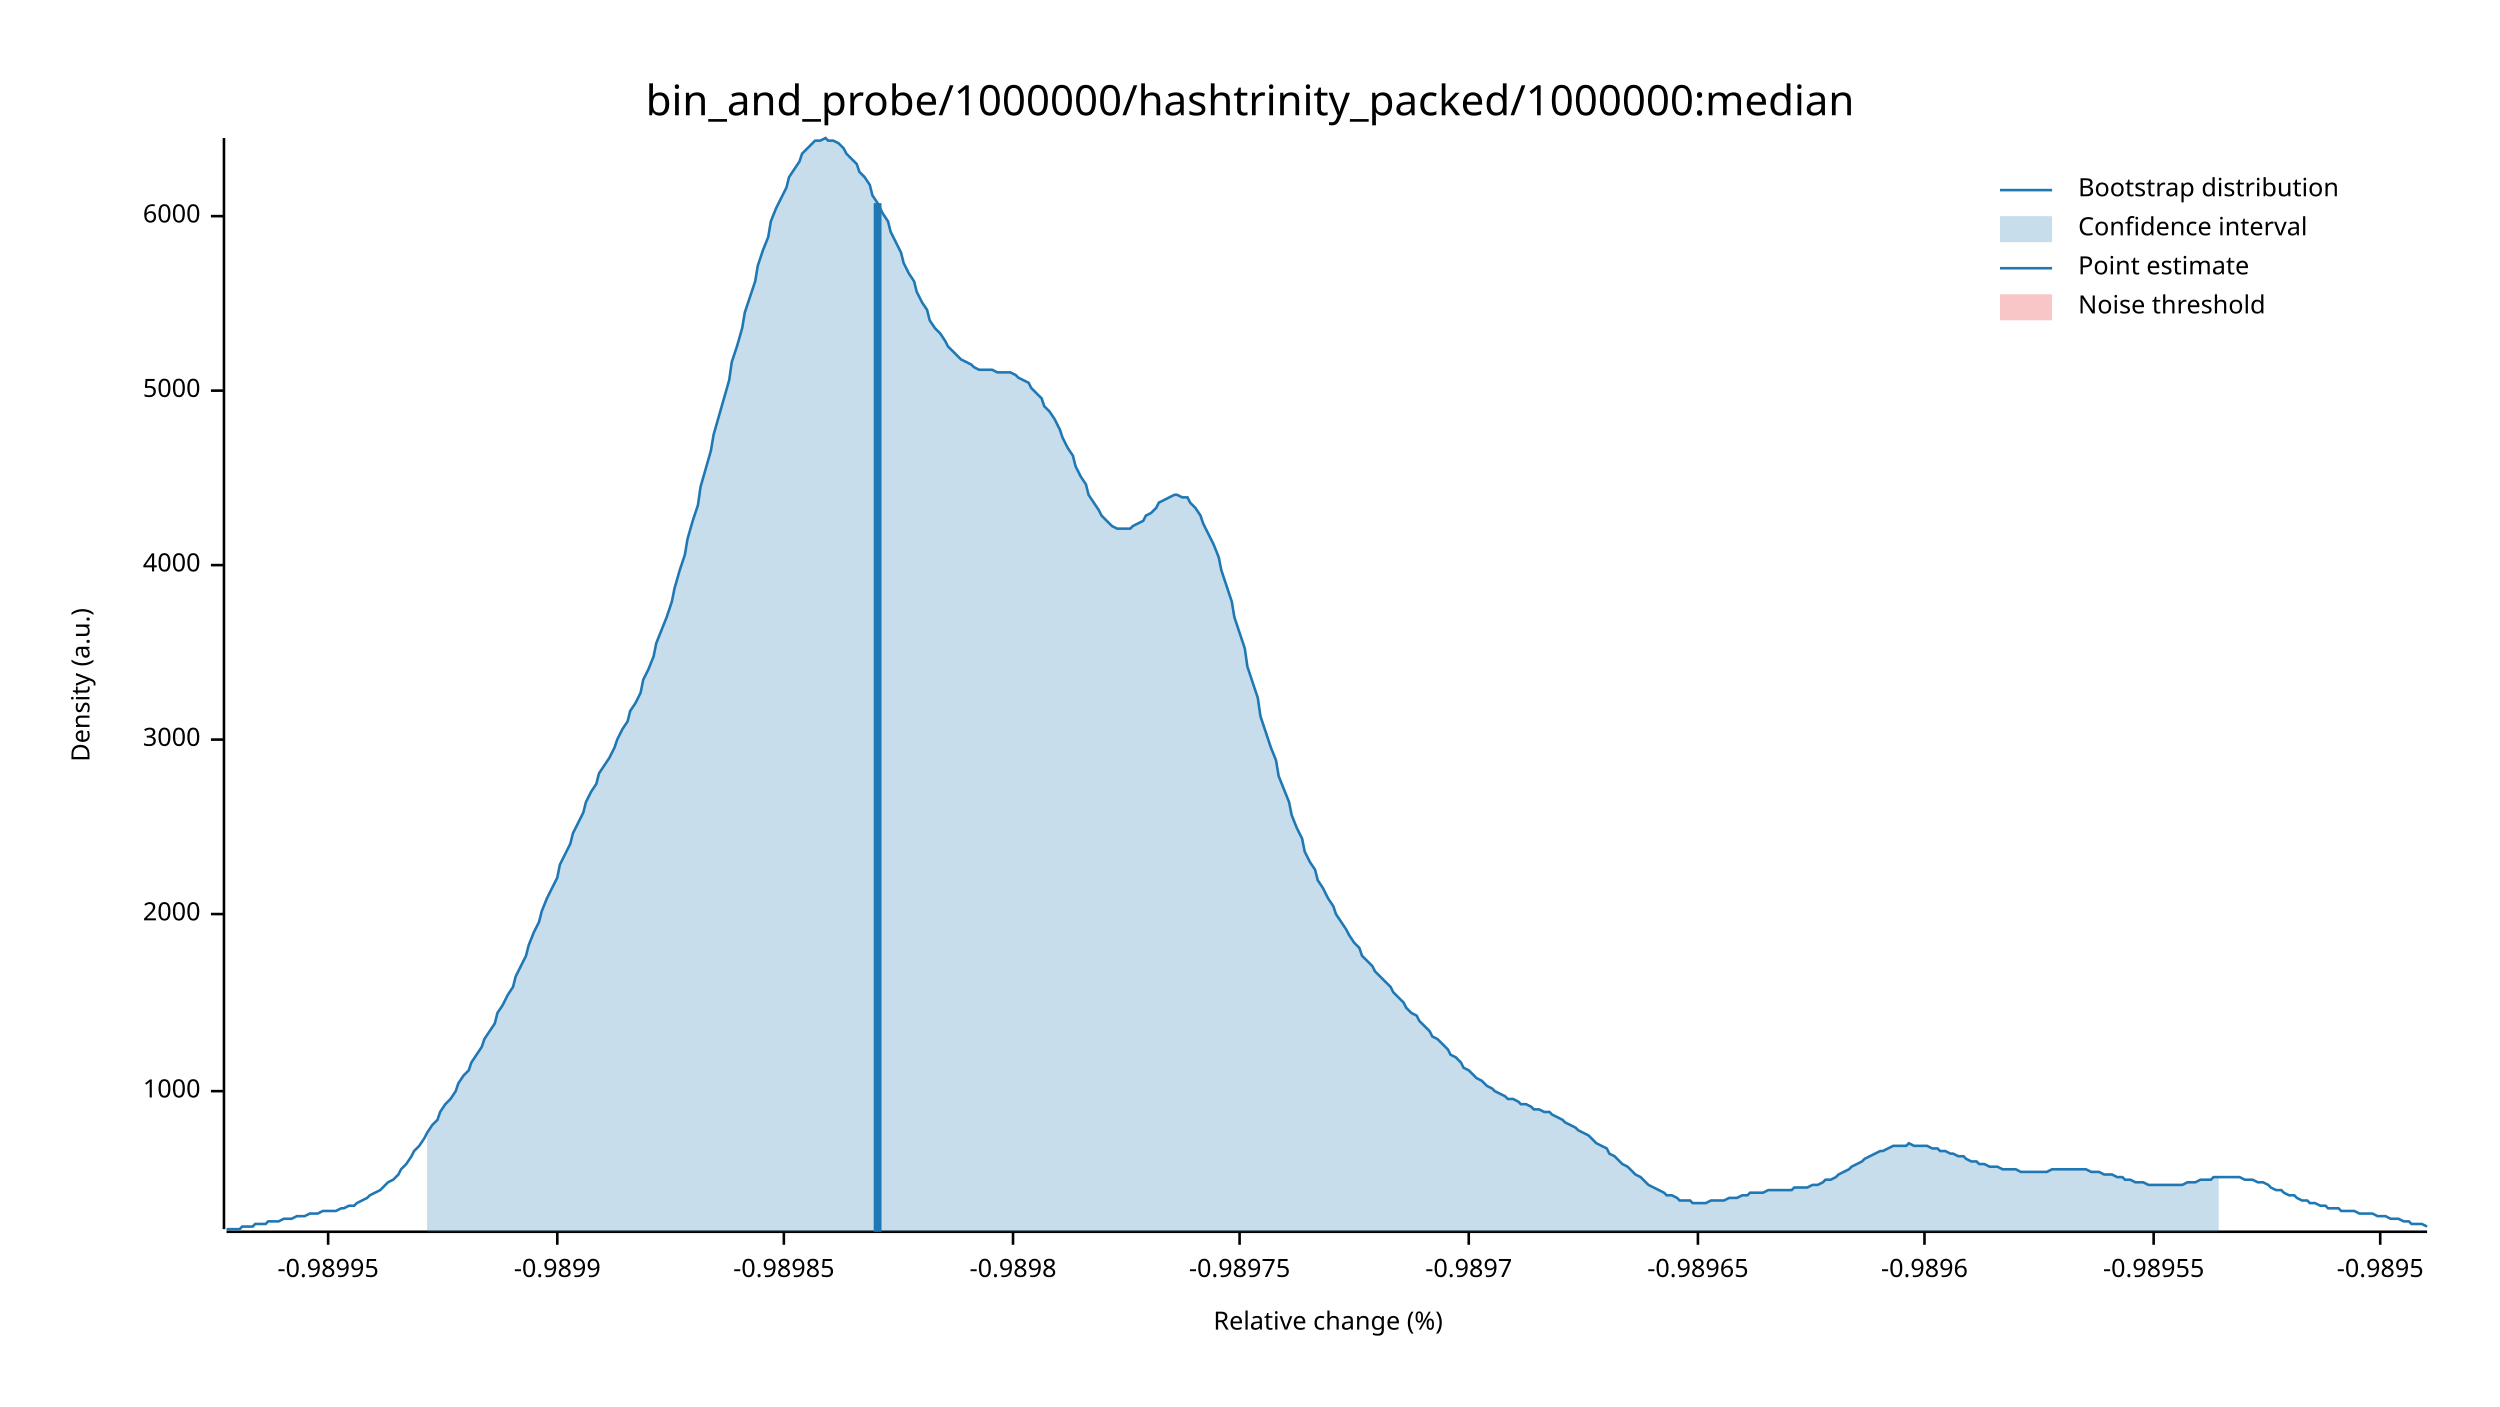
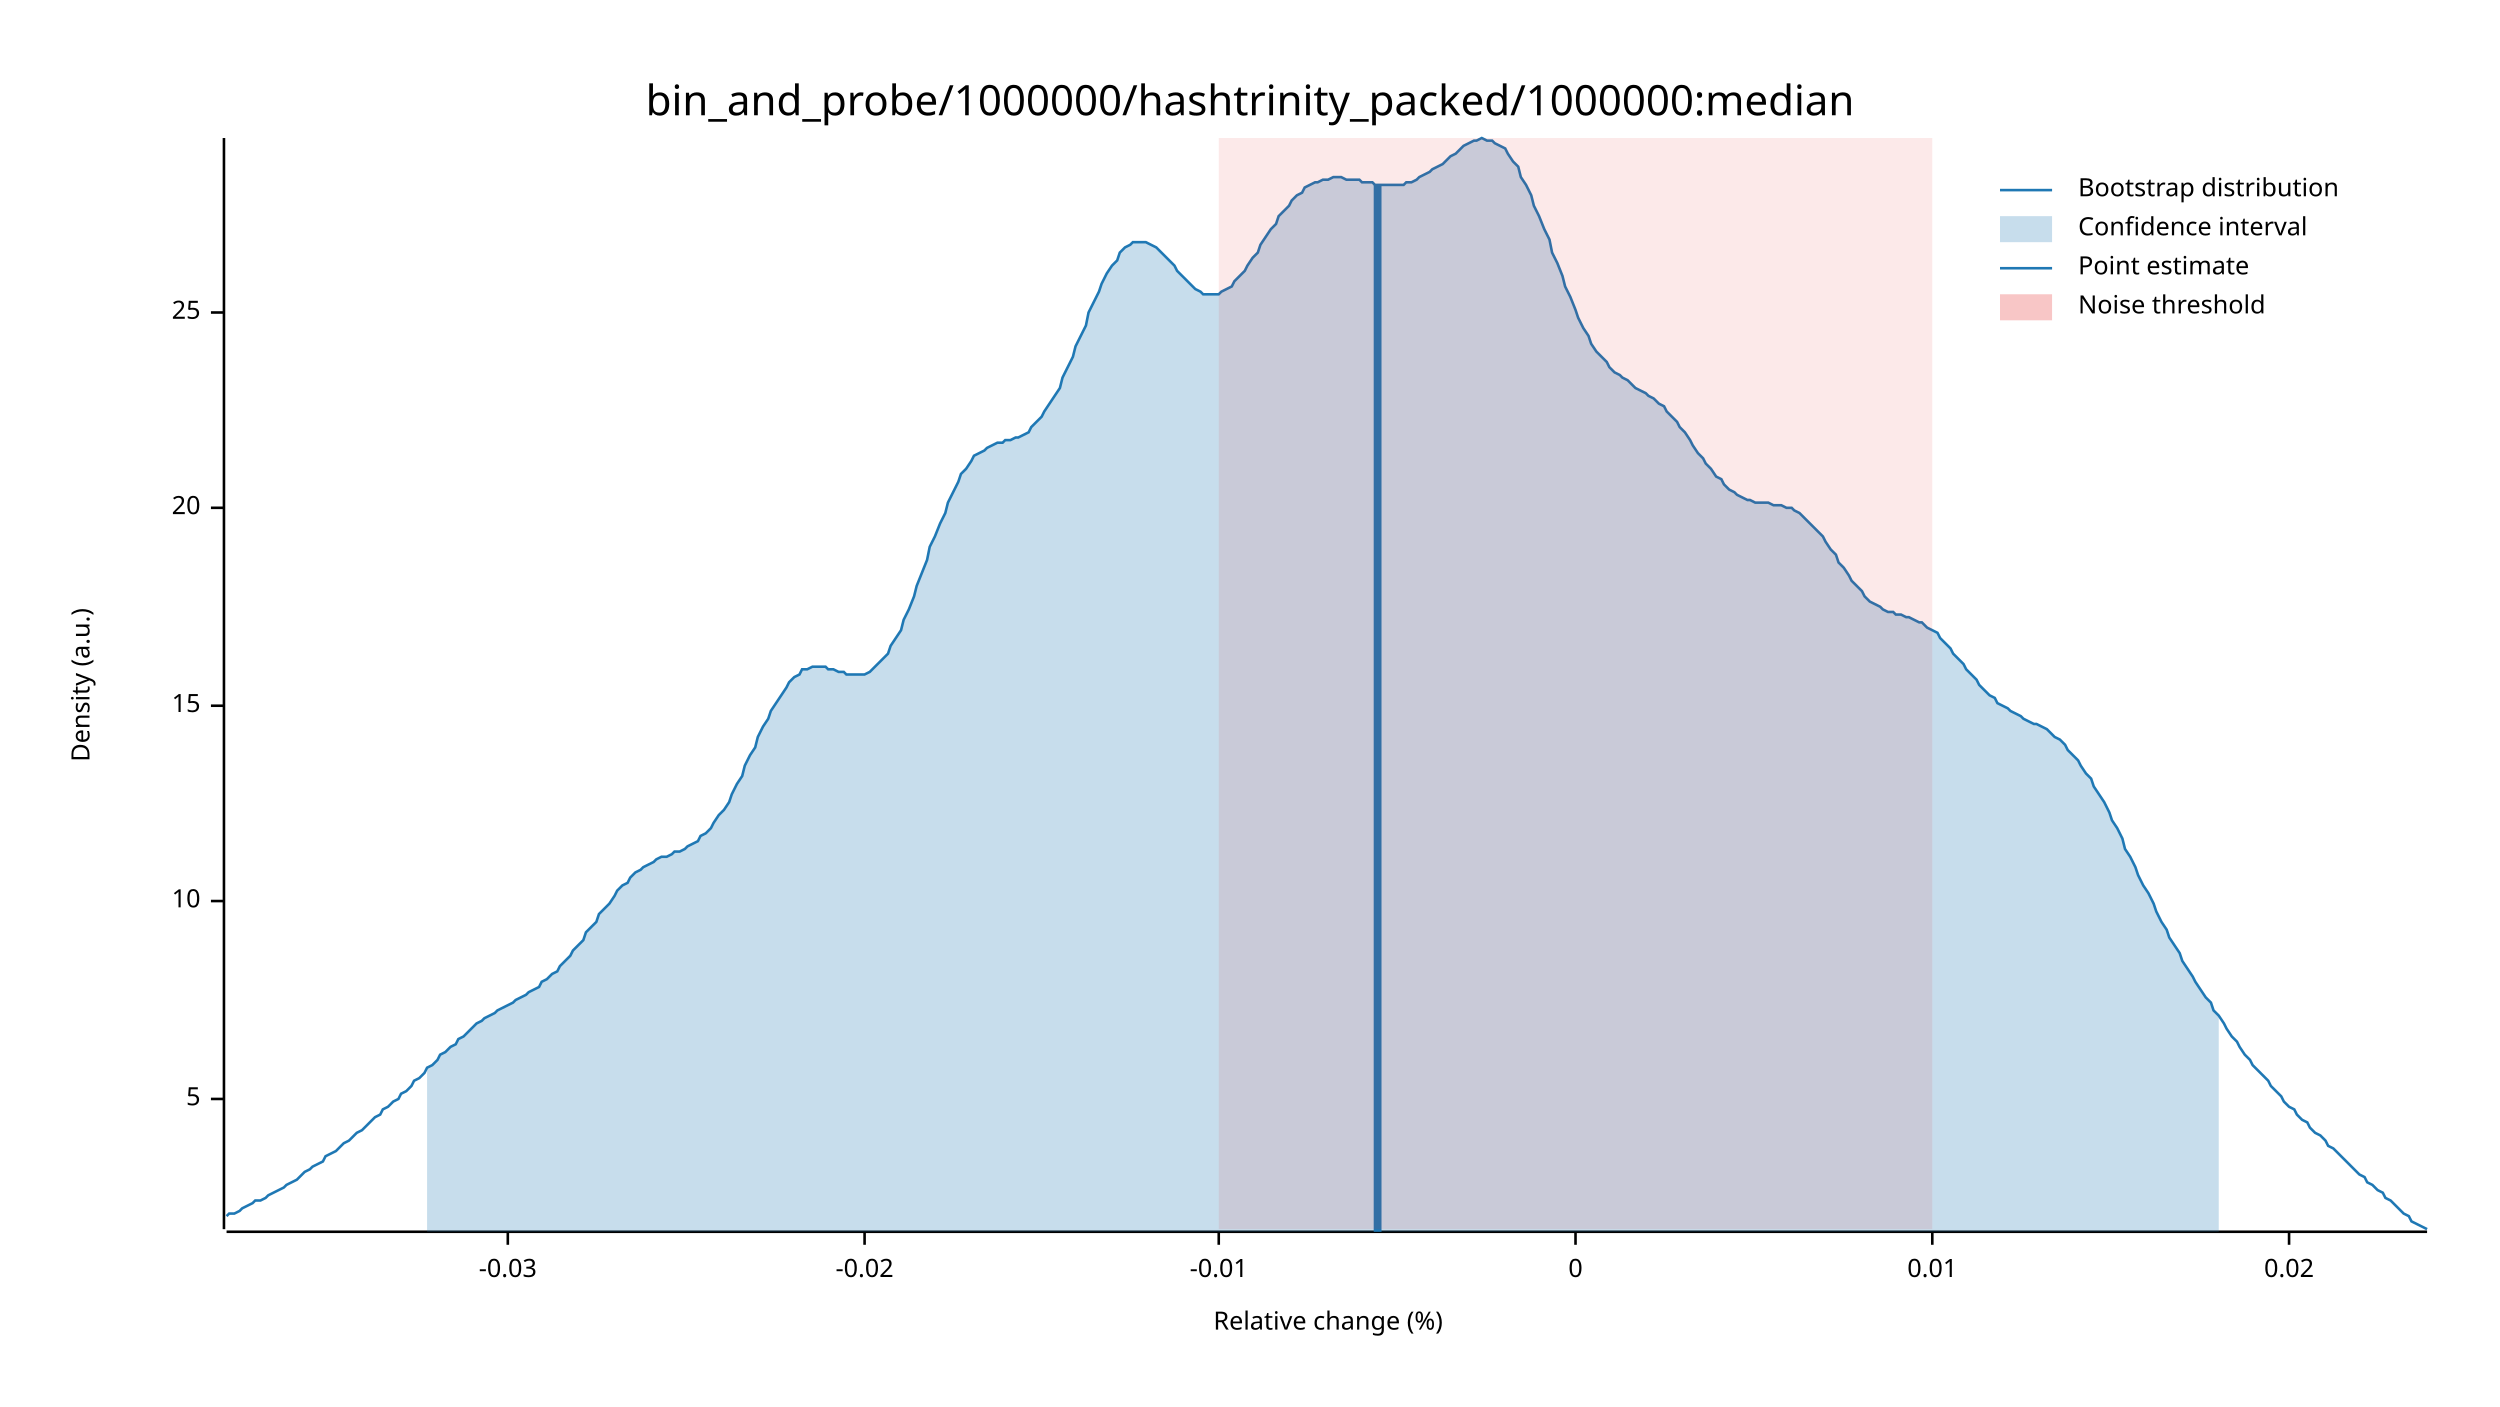
<svg xmlns="http://www.w3.org/2000/svg" width="960" height="540" viewBox="0 0 960 540">
  <text x="480" y="32" dy="0.76em" text-anchor="middle" font-family="sans-serif" font-size="16.129" opacity="1" fill="#000000">
bin_and_probe/1000000/hashtrinity_packed/1000000:median
</text>
  <text x="27" y="263" dy="0.76em" text-anchor="middle" font-family="sans-serif" font-size="9.677" opacity="1" fill="#000000" transform="rotate(270, 27, 263)">
Density (a.u.)
</text>
  <text x="510" y="513" dy="-0.5ex" text-anchor="middle" font-family="sans-serif" font-size="9.677" opacity="1" fill="#000000">
Relative change (%)
</text>
  <polyline fill="none" opacity="1" stroke="#000000" stroke-width="1" points="86,53 86,472 " />
-   <text x="77" y="419" dy="0.5ex" text-anchor="end" font-family="sans-serif" font-size="9.677" opacity="1" fill="#000000">
- 1000
+   <text x="77" y="422" dy="0.5ex" text-anchor="end" font-family="sans-serif" font-size="9.677" opacity="1" fill="#000000">
+ 5
</text>
-   <polyline fill="none" opacity="1" stroke="#000000" stroke-width="1" points="81,419 86,419 " />
-   <text x="77" y="351" dy="0.5ex" text-anchor="end" font-family="sans-serif" font-size="9.677" opacity="1" fill="#000000">
- 2000
+   <polyline fill="none" opacity="1" stroke="#000000" stroke-width="1" points="81,422 86,422 " />
+   <text x="77" y="346" dy="0.5ex" text-anchor="end" font-family="sans-serif" font-size="9.677" opacity="1" fill="#000000">
+ 10
</text>
-   <polyline fill="none" opacity="1" stroke="#000000" stroke-width="1" points="81,351 86,351 " />
-   <text x="77" y="284" dy="0.5ex" text-anchor="end" font-family="sans-serif" font-size="9.677" opacity="1" fill="#000000">
- 3000
+   <polyline fill="none" opacity="1" stroke="#000000" stroke-width="1" points="81,346 86,346 " />
+   <text x="77" y="271" dy="0.5ex" text-anchor="end" font-family="sans-serif" font-size="9.677" opacity="1" fill="#000000">
+ 15
</text>
-   <polyline fill="none" opacity="1" stroke="#000000" stroke-width="1" points="81,284 86,284 " />
-   <text x="77" y="217" dy="0.5ex" text-anchor="end" font-family="sans-serif" font-size="9.677" opacity="1" fill="#000000">
- 4000
+   <polyline fill="none" opacity="1" stroke="#000000" stroke-width="1" points="81,271 86,271 " />
+   <text x="77" y="195" dy="0.5ex" text-anchor="end" font-family="sans-serif" font-size="9.677" opacity="1" fill="#000000">
+ 20
</text>
-   <polyline fill="none" opacity="1" stroke="#000000" stroke-width="1" points="81,217 86,217 " />
-   <text x="77" y="150" dy="0.5ex" text-anchor="end" font-family="sans-serif" font-size="9.677" opacity="1" fill="#000000">
- 5000
+   <polyline fill="none" opacity="1" stroke="#000000" stroke-width="1" points="81,195 86,195 " />
+   <text x="77" y="120" dy="0.5ex" text-anchor="end" font-family="sans-serif" font-size="9.677" opacity="1" fill="#000000">
+ 25
</text>
-   <polyline fill="none" opacity="1" stroke="#000000" stroke-width="1" points="81,150 86,150 " />
-   <text x="77" y="83" dy="0.5ex" text-anchor="end" font-family="sans-serif" font-size="9.677" opacity="1" fill="#000000">
- 6000
+   <polyline fill="none" opacity="1" stroke="#000000" stroke-width="1" points="81,120 86,120 " />
+   <polyline fill="none" opacity="1" stroke="#000000" stroke-width="1" points="87,473 932,473 " />
+   <text x="195" y="483" dy="0.76em" text-anchor="middle" font-family="sans-serif" font-size="9.677" opacity="1" fill="#000000">
+ -0.03
</text>
-   <polyline fill="none" opacity="1" stroke="#000000" stroke-width="1" points="81,83 86,83 " />
-   <polyline fill="none" opacity="1" stroke="#000000" stroke-width="1" points="87,473 932,473 " />
-   <text x="126" y="483" dy="0.76em" text-anchor="middle" font-family="sans-serif" font-size="9.677" opacity="1" fill="#000000">
- -0.98995
+   <polyline fill="none" opacity="1" stroke="#000000" stroke-width="1" points="195,473 195,478 " />
+   <text x="332" y="483" dy="0.76em" text-anchor="middle" font-family="sans-serif" font-size="9.677" opacity="1" fill="#000000">
+ -0.02
</text>
-   <polyline fill="none" opacity="1" stroke="#000000" stroke-width="1" points="126,473 126,478 " />
-   <text x="214" y="483" dy="0.76em" text-anchor="middle" font-family="sans-serif" font-size="9.677" opacity="1" fill="#000000">
- -0.9899
+   <polyline fill="none" opacity="1" stroke="#000000" stroke-width="1" points="332,473 332,478 " />
+   <text x="468" y="483" dy="0.76em" text-anchor="middle" font-family="sans-serif" font-size="9.677" opacity="1" fill="#000000">
+ -0.01
</text>
-   <polyline fill="none" opacity="1" stroke="#000000" stroke-width="1" points="214,473 214,478 " />
-   <text x="301" y="483" dy="0.76em" text-anchor="middle" font-family="sans-serif" font-size="9.677" opacity="1" fill="#000000">
- -0.98985
+   <polyline fill="none" opacity="1" stroke="#000000" stroke-width="1" points="468,473 468,478 " />
+   <text x="605" y="483" dy="0.76em" text-anchor="middle" font-family="sans-serif" font-size="9.677" opacity="1" fill="#000000">
+ 0
</text>
-   <polyline fill="none" opacity="1" stroke="#000000" stroke-width="1" points="301,473 301,478 " />
-   <text x="389" y="483" dy="0.76em" text-anchor="middle" font-family="sans-serif" font-size="9.677" opacity="1" fill="#000000">
- -0.9898
+   <polyline fill="none" opacity="1" stroke="#000000" stroke-width="1" points="605,473 605,478 " />
+   <text x="742" y="483" dy="0.76em" text-anchor="middle" font-family="sans-serif" font-size="9.677" opacity="1" fill="#000000">
+ 0.01
</text>
-   <polyline fill="none" opacity="1" stroke="#000000" stroke-width="1" points="389,473 389,478 " />
-   <text x="476" y="483" dy="0.76em" text-anchor="middle" font-family="sans-serif" font-size="9.677" opacity="1" fill="#000000">
- -0.98975
+   <polyline fill="none" opacity="1" stroke="#000000" stroke-width="1" points="742,473 742,478 " />
+   <text x="879" y="483" dy="0.76em" text-anchor="middle" font-family="sans-serif" font-size="9.677" opacity="1" fill="#000000">
+ 0.02
</text>
-   <polyline fill="none" opacity="1" stroke="#000000" stroke-width="1" points="476,473 476,478 " />
-   <text x="564" y="483" dy="0.76em" text-anchor="middle" font-family="sans-serif" font-size="9.677" opacity="1" fill="#000000">
- -0.9897
- </text>
-   <polyline fill="none" opacity="1" stroke="#000000" stroke-width="1" points="564,473 564,478 " />
-   <text x="652" y="483" dy="0.76em" text-anchor="middle" font-family="sans-serif" font-size="9.677" opacity="1" fill="#000000">
- -0.98965
- </text>
-   <polyline fill="none" opacity="1" stroke="#000000" stroke-width="1" points="652,473 652,478 " />
-   <text x="739" y="483" dy="0.76em" text-anchor="middle" font-family="sans-serif" font-size="9.677" opacity="1" fill="#000000">
- -0.9896
- </text>
-   <polyline fill="none" opacity="1" stroke="#000000" stroke-width="1" points="739,473 739,478 " />
-   <text x="827" y="483" dy="0.76em" text-anchor="middle" font-family="sans-serif" font-size="9.677" opacity="1" fill="#000000">
- -0.98955
- </text>
-   <polyline fill="none" opacity="1" stroke="#000000" stroke-width="1" points="827,473 827,478 " />
-   <text x="914" y="483" dy="0.76em" text-anchor="middle" font-family="sans-serif" font-size="9.677" opacity="1" fill="#000000">
- -0.9895
- </text>
-   <polyline fill="none" opacity="1" stroke="#000000" stroke-width="1" points="914,473 914,478 " />
-   <polyline fill="none" opacity="1" stroke="#1F78B4" stroke-width="1" points="87,472 88,472 90,472 92,472 93,471 95,471 97,471 98,470 100,470 102,470 103,469 105,469 107,469 109,468 110,468 112,468 114,467 115,467 117,467 119,466 120,466 122,466 124,465 125,465 127,465 129,465 131,464 132,464 134,463 136,463 137,462 139,461 141,460 142,459 144,458 146,457 147,456 149,454 151,453 153,451 154,449 156,447 158,444 159,442 161,440 163,437 164,435 166,432 168,430 169,427 171,424 173,422 175,419 176,416 178,413 180,411 181,408 183,405 185,402 186,399 188,396 190,393 191,389 193,386 195,382 197,379 198,375 200,371 202,367 203,363 205,358 207,354 208,350 210,345 212,341 214,337 215,332 217,328 219,324 220,320 222,316 224,312 225,308 227,304 229,301 230,297 232,294 234,291 236,287 237,284 239,280 241,277 242,273 244,270 246,266 247,261 249,257 251,252 252,247 254,242 256,237 258,231 259,226 261,219 263,213 264,207 266,200 268,194 269,187 271,180 273,173 274,167 276,160 278,153 280,146 281,139 283,133 285,126 286,120 288,114 290,108 291,102 293,96 295,91 296,85 298,80 300,76 302,72 303,68 305,65 307,62 308,59 310,57 312,55 313,54 315,54 317,53 318,54 320,54 322,55 324,57 325,59 327,61 329,63 330,66 332,68 334,71 335,75 337,78 339,82 341,85 342,89 344,93 346,97 347,101 349,105 351,108 352,112 354,116 356,119 357,123 359,126 361,128 363,131 364,133 366,135 368,137 369,138 371,139 373,140 374,141 376,142 378,142 379,142 381,142 383,143 385,143 386,143 388,143 390,144 391,145 393,146 395,147 396,149 398,151 400,153 401,156 403,158 405,161 407,165 408,168 410,172 412,175 413,179 415,183 417,186 418,190 420,193 422,196 423,198 425,200 427,202 429,203 430,203 432,203 434,203 435,202 437,201 439,200 440,198 442,197 444,195 445,193 447,192 449,191 451,190 452,190 454,191 456,191 457,193 459,195 461,198 462,201 464,205 466,209 468,214 469,219 471,225 473,231 474,237 476,243 478,249 479,256 481,262 483,268 484,275 486,281 488,287 490,292 491,298 493,303 495,308 496,313 498,318 500,322 501,327 503,331 505,334 506,338 508,341 510,345 512,348 513,351 515,354 517,357 518,359 520,362 522,364 523,367 525,369 527,371 528,373 530,375 532,377 534,379 535,381 537,383 539,385 540,387 542,389 544,390 545,392 547,394 549,396 550,398 552,399 554,401 556,403 557,405 559,406 561,408 562,410 564,411 566,413 567,414 569,415 571,417 573,418 574,419 576,420 578,421 579,422 581,422 583,423 584,424 586,424 588,425 589,426 591,426 593,427 595,427 596,428 598,429 600,430 601,431 603,432 605,433 606,434 608,435 610,436 611,437 613,439 615,440 617,441 618,443 620,444 622,446 623,447 625,448 627,450 628,451 630,452 632,454 633,455 635,456 637,457 639,458 640,459 642,459 644,460 645,461 647,461 649,461 650,462 652,462 654,462 655,462 657,461 659,461 661,461 662,461 664,460 666,460 667,460 669,459 671,459 672,458 674,458 676,458 677,458 679,457 681,457 683,457 684,457 686,457 688,457 689,456 691,456 693,456 694,456 696,455 698,455 700,454 701,453 703,453 705,452 706,451 708,450 710,449 711,448 713,447 715,446 716,445 718,444 720,443 722,442 723,442 725,441 727,440 728,440 730,440 732,440 733,439 735,440 737,440 738,440 740,440 742,441 744,441 745,442 747,442 749,443 750,443 752,444 754,444 755,445 757,446 759,446 760,447 762,447 764,448 766,448 767,448 769,449 771,449 772,449 774,449 776,450 777,450 779,450 781,450 782,450 784,450 786,450 788,449 789,449 791,449 793,449 794,449 796,449 798,449 799,449 801,449 803,450 804,450 806,450 808,451 810,451 811,451 813,452 815,452 816,453 818,453 820,454 821,454 823,454 825,455 827,455 828,455 830,455 832,455 833,455 835,455 837,455 838,455 840,454 842,454 843,454 845,453 847,453 849,453 850,452 852,452 854,452 855,452 857,452 859,452 860,452 862,453 864,453 865,453 867,454 869,454 871,455 872,456 874,457 876,457 877,458 879,459 881,459 882,460 884,461 886,461 887,462 889,462 891,463 893,463 894,464 896,464 898,464 899,465 901,465 903,465 904,465 906,466 908,466 909,466 911,466 913,467 915,467 916,467 918,468 920,468 921,468 923,469 925,469 926,470 928,470 930,470 932,471 " />
-   <polygon opacity="0.25" fill="#1F78B4" points="164,435 166,432 168,430 169,427 171,424 173,422 175,419 176,416 178,413 180,411 181,408 183,405 185,402 186,399 188,396 190,393 191,389 193,386 195,382 197,379 198,375 200,371 202,367 203,363 205,358 207,354 208,350 210,345 212,341 214,337 215,332 217,328 219,324 220,320 222,316 224,312 225,308 227,304 229,301 230,297 232,294 234,291 236,287 237,284 239,280 241,277 242,273 244,270 246,266 247,261 249,257 251,252 252,247 254,242 256,237 258,231 259,226 261,219 263,213 264,207 266,200 268,194 269,187 271,180 273,173 274,167 276,160 278,153 280,146 281,139 283,133 285,126 286,120 288,114 290,108 291,102 293,96 295,91 296,85 298,80 300,76 302,72 303,68 305,65 307,62 308,59 310,57 312,55 313,54 315,54 317,53 318,54 320,54 322,55 324,57 325,59 327,61 329,63 330,66 332,68 334,71 335,75 337,78 339,82 341,85 342,89 344,93 346,97 347,101 349,105 351,108 352,112 354,116 356,119 357,123 359,126 361,128 363,131 364,133 366,135 368,137 369,138 371,139 373,140 374,141 376,142 378,142 379,142 381,142 383,143 385,143 386,143 388,143 390,144 391,145 393,146 395,147 396,149 398,151 400,153 401,156 403,158 405,161 407,165 408,168 410,172 412,175 413,179 415,183 417,186 418,190 420,193 422,196 423,198 425,200 427,202 429,203 430,203 432,203 434,203 435,202 437,201 439,200 440,198 442,197 444,195 445,193 447,192 449,191 451,190 452,190 454,191 456,191 457,193 459,195 461,198 462,201 464,205 466,209 468,214 469,219 471,225 473,231 474,237 476,243 478,249 479,256 481,262 483,268 484,275 486,281 488,287 490,292 491,298 493,303 495,308 496,313 498,318 500,322 501,327 503,331 505,334 506,338 508,341 510,345 512,348 513,351 515,354 517,357 518,359 520,362 522,364 523,367 525,369 527,371 528,373 530,375 532,377 534,379 535,381 537,383 539,385 540,387 542,389 544,390 545,392 547,394 549,396 550,398 552,399 554,401 556,403 557,405 559,406 561,408 562,410 564,411 566,413 567,414 569,415 571,417 573,418 574,419 576,420 578,421 579,422 581,422 583,423 584,424 586,424 588,425 589,426 591,426 593,427 595,427 596,428 598,429 600,430 601,431 603,432 605,433 606,434 608,435 610,436 611,437 613,439 615,440 617,441 618,443 620,444 622,446 623,447 625,448 627,450 628,451 630,452 632,454 633,455 635,456 637,457 639,458 640,459 642,459 644,460 645,461 647,461 649,461 650,462 652,462 654,462 655,462 657,461 659,461 661,461 662,461 664,460 666,460 667,460 669,459 671,459 672,458 674,458 676,458 677,458 679,457 681,457 683,457 684,457 686,457 688,457 689,456 691,456 693,456 694,456 696,455 698,455 700,454 701,453 703,453 705,452 706,451 708,450 710,449 711,448 713,447 715,446 716,445 718,444 720,443 722,442 723,442 725,441 727,440 728,440 730,440 732,440 733,439 735,440 737,440 738,440 740,440 742,441 744,441 745,442 747,442 749,443 750,443 752,444 754,444 755,445 757,446 759,446 760,447 762,447 764,448 766,448 767,448 769,449 771,449 772,449 774,449 776,450 777,450 779,450 781,450 782,450 784,450 786,450 788,449 789,449 791,449 793,449 794,449 796,449 798,449 799,449 801,449 803,450 804,450 806,450 808,451 810,451 811,451 813,452 815,452 816,453 818,453 820,454 821,454 823,454 825,455 827,455 828,455 830,455 832,455 833,455 835,455 837,455 838,455 840,454 842,454 843,454 845,453 847,453 849,453 850,452 852,452 852,473 164,473 " />
-   <polyline fill="none" opacity="1" stroke="#1F78B4" stroke-width="3" points="337,473 337,78 " />
-   <rect x="509" y="53" width="0" height="419" opacity="0.1" fill="#E31A1C" stroke="none" />
+   <polyline fill="none" opacity="1" stroke="#000000" stroke-width="1" points="879,473 879,478 " />
+   <polyline fill="none" opacity="1" stroke="#1F78B4" stroke-width="1" points="87,467 88,466 90,466 92,465 93,464 95,463 97,462 98,461 100,461 102,460 103,459 105,458 107,457 109,456 110,455 112,454 114,453 115,452 117,450 119,449 120,448 122,447 124,446 125,444 127,443 129,442 131,440 132,439 134,438 136,436 137,435 139,434 141,432 142,431 144,429 146,428 147,426 149,425 151,423 153,422 154,420 156,419 158,417 159,415 161,414 163,412 164,410 166,409 168,407 169,405 171,404 173,402 175,401 176,399 178,398 180,396 181,395 183,393 185,392 186,391 188,390 190,389 191,388 193,387 195,386 197,385 198,384 200,383 202,382 203,381 205,380 207,379 208,377 210,376 212,374 214,373 215,371 217,369 219,367 220,365 222,363 224,361 225,358 227,356 229,354 230,351 232,349 234,347 236,344 237,342 239,340 241,339 242,337 244,335 246,334 247,333 249,332 251,331 252,330 254,329 256,329 258,328 259,327 261,327 263,326 264,325 266,324 268,323 269,321 271,320 273,318 274,316 276,313 278,311 280,308 281,305 283,301 285,298 286,294 288,290 290,287 291,283 293,279 295,276 296,273 298,270 300,267 302,264 303,262 305,260 307,259 308,257 310,257 312,256 313,256 315,256 317,256 318,257 320,257 322,258 324,258 325,259 327,259 329,259 330,259 332,259 334,258 335,257 337,255 339,253 341,251 342,248 344,245 346,242 347,238 349,234 351,229 352,225 354,220 356,215 357,210 359,206 361,201 363,197 364,193 366,189 368,185 369,182 371,180 373,177 374,175 376,174 378,173 379,172 381,171 383,170 385,170 386,169 388,169 390,168 391,168 393,167 395,166 396,164 398,162 400,160 401,158 403,155 405,152 407,149 408,145 410,141 412,137 413,133 415,129 417,125 418,120 420,116 422,112 423,109 425,105 427,102 429,100 430,97 432,95 434,94 435,93 437,93 439,93 440,93 442,94 444,95 445,96 447,98 449,100 451,102 452,104 454,106 456,108 457,109 459,111 461,112 462,113 464,113 466,113 468,113 469,112 471,111 473,110 474,108 476,106 478,104 479,102 481,99 483,97 484,94 486,91 488,88 490,86 491,83 493,81 495,79 496,77 498,75 500,74 501,72 503,71 505,70 506,70 508,69 510,69 512,68 513,68 515,68 517,69 518,69 520,69 522,69 523,70 525,70 527,70 528,71 530,71 532,71 534,71 535,71 537,71 539,71 540,70 542,70 544,69 545,68 547,67 549,66 550,65 552,64 554,63 556,61 557,60 559,59 561,57 562,56 564,55 566,54 567,54 569,53 571,54 573,54 574,55 576,56 578,57 579,59 581,62 583,64 584,68 586,71 588,75 589,79 591,83 593,88 595,92 596,97 598,101 600,106 601,110 603,114 605,119 606,122 608,126 610,129 611,132 613,135 615,137 617,139 618,141 620,143 622,144 623,145 625,146 627,148 628,149 630,150 632,151 633,152 635,153 637,155 639,156 640,158 642,160 644,162 645,164 647,166 649,169 650,171 652,174 654,176 655,178 657,180 659,183 661,184 662,186 664,188 666,189 667,190 669,191 671,192 672,192 674,193 676,193 677,193 679,193 681,194 683,194 684,194 686,195 688,195 689,196 691,197 693,199 694,200 696,202 698,204 700,206 701,208 703,211 705,213 706,216 708,218 710,221 711,223 713,225 715,227 716,229 718,231 720,232 722,233 723,234 725,235 727,235 728,236 730,236 732,237 733,237 735,238 737,239 738,239 740,241 742,242 744,243 745,245 747,247 749,249 750,251 752,253 754,255 755,257 757,259 759,261 760,263 762,265 764,267 766,268 767,270 769,271 771,272 772,273 774,274 776,275 777,276 779,277 781,278 782,278 784,279 786,280 788,282 789,283 791,284 793,286 794,288 796,290 798,292 799,294 801,297 803,299 804,302 806,305 808,308 810,312 811,315 813,318 815,322 816,326 818,329 820,333 821,336 823,340 825,343 827,347 828,350 830,354 832,357 833,360 835,363 837,366 838,369 840,372 842,375 843,377 845,380 847,383 849,385 850,388 852,390 854,393 855,395 857,398 859,400 860,402 862,405 864,407 865,409 867,411 869,413 871,415 872,417 874,419 876,421 877,423 879,425 881,426 882,428 884,430 886,431 887,433 889,435 891,436 893,438 894,440 896,441 898,443 899,444 901,446 903,448 904,449 906,451 908,452 909,454 911,455 913,457 915,458 916,460 918,461 920,463 921,464 923,466 925,467 926,469 928,470 930,471 932,472 " />
+   <polygon opacity="0.25" fill="#1F78B4" points="164,410 166,409 168,407 169,405 171,404 173,402 175,401 176,399 178,398 180,396 181,395 183,393 185,392 186,391 188,390 190,389 191,388 193,387 195,386 197,385 198,384 200,383 202,382 203,381 205,380 207,379 208,377 210,376 212,374 214,373 215,371 217,369 219,367 220,365 222,363 224,361 225,358 227,356 229,354 230,351 232,349 234,347 236,344 237,342 239,340 241,339 242,337 244,335 246,334 247,333 249,332 251,331 252,330 254,329 256,329 258,328 259,327 261,327 263,326 264,325 266,324 268,323 269,321 271,320 273,318 274,316 276,313 278,311 280,308 281,305 283,301 285,298 286,294 288,290 290,287 291,283 293,279 295,276 296,273 298,270 300,267 302,264 303,262 305,260 307,259 308,257 310,257 312,256 313,256 315,256 317,256 318,257 320,257 322,258 324,258 325,259 327,259 329,259 330,259 332,259 334,258 335,257 337,255 339,253 341,251 342,248 344,245 346,242 347,238 349,234 351,229 352,225 354,220 356,215 357,210 359,206 361,201 363,197 364,193 366,189 368,185 369,182 371,180 373,177 374,175 376,174 378,173 379,172 381,171 383,170 385,170 386,169 388,169 390,168 391,168 393,167 395,166 396,164 398,162 400,160 401,158 403,155 405,152 407,149 408,145 410,141 412,137 413,133 415,129 417,125 418,120 420,116 422,112 423,109 425,105 427,102 429,100 430,97 432,95 434,94 435,93 437,93 439,93 440,93 442,94 444,95 445,96 447,98 449,100 451,102 452,104 454,106 456,108 457,109 459,111 461,112 462,113 464,113 466,113 468,113 469,112 471,111 473,110 474,108 476,106 478,104 479,102 481,99 483,97 484,94 486,91 488,88 490,86 491,83 493,81 495,79 496,77 498,75 500,74 501,72 503,71 505,70 506,70 508,69 510,69 512,68 513,68 515,68 517,69 518,69 520,69 522,69 523,70 525,70 527,70 528,71 530,71 532,71 534,71 535,71 537,71 539,71 540,70 542,70 544,69 545,68 547,67 549,66 550,65 552,64 554,63 556,61 557,60 559,59 561,57 562,56 564,55 566,54 567,54 569,53 571,54 573,54 574,55 576,56 578,57 579,59 581,62 583,64 584,68 586,71 588,75 589,79 591,83 593,88 595,92 596,97 598,101 600,106 601,110 603,114 605,119 606,122 608,126 610,129 611,132 613,135 615,137 617,139 618,141 620,143 622,144 623,145 625,146 627,148 628,149 630,150 632,151 633,152 635,153 637,155 639,156 640,158 642,160 644,162 645,164 647,166 649,169 650,171 652,174 654,176 655,178 657,180 659,183 661,184 662,186 664,188 666,189 667,190 669,191 671,192 672,192 674,193 676,193 677,193 679,193 681,194 683,194 684,194 686,195 688,195 689,196 691,197 693,199 694,200 696,202 698,204 700,206 701,208 703,211 705,213 706,216 708,218 710,221 711,223 713,225 715,227 716,229 718,231 720,232 722,233 723,234 725,235 727,235 728,236 730,236 732,237 733,237 735,238 737,239 738,239 740,241 742,242 744,243 745,245 747,247 749,249 750,251 752,253 754,255 755,257 757,259 759,261 760,263 762,265 764,267 766,268 767,270 769,271 771,272 772,273 774,274 776,275 777,276 779,277 781,278 782,278 784,279 786,280 788,282 789,283 791,284 793,286 794,288 796,290 798,292 799,294 801,297 803,299 804,302 806,305 808,308 810,312 811,315 813,318 815,322 816,326 818,329 820,333 821,336 823,340 825,343 827,347 828,350 830,354 832,357 833,360 835,363 837,366 838,369 840,372 842,375 843,377 845,380 847,383 849,385 850,388 852,390 852,473 164,473 " />
+   <polyline fill="none" opacity="1" stroke="#1F78B4" stroke-width="3" points="529,473 529,71 " />
+   <rect x="468" y="53" width="274" height="419" opacity="0.1" fill="#E31A1C" stroke="none" />
  <text x="798" y="68" dy="0.76em" text-anchor="start" font-family="sans-serif" font-size="9.677" opacity="1" fill="#000000">
Bootstrap distribution
</text>
  <text x="798" y="83" dy="0.76em" text-anchor="start" font-family="sans-serif" font-size="9.677" opacity="1" fill="#000000">
Confidence interval
</text>
  <text x="798" y="98" dy="0.76em" text-anchor="start" font-family="sans-serif" font-size="9.677" opacity="1" fill="#000000">
Point estimate
</text>
  <text x="798" y="113" dy="0.76em" text-anchor="start" font-family="sans-serif" font-size="9.677" opacity="1" fill="#000000">
Noise threshold
</text>
  <polyline fill="none" opacity="1" stroke="#1F78B4" stroke-width="1" points="768,73 788,73 " />
  <rect x="768" y="83" width="20" height="10" opacity="0.25" fill="#1F78B4" stroke="none" />
  <polyline fill="none" opacity="1" stroke="#1F78B4" stroke-width="1" points="768,103 788,103 " />
  <rect x="768" y="113" width="20" height="10" opacity="0.25" fill="#E31A1C" stroke="none" />
</svg>
